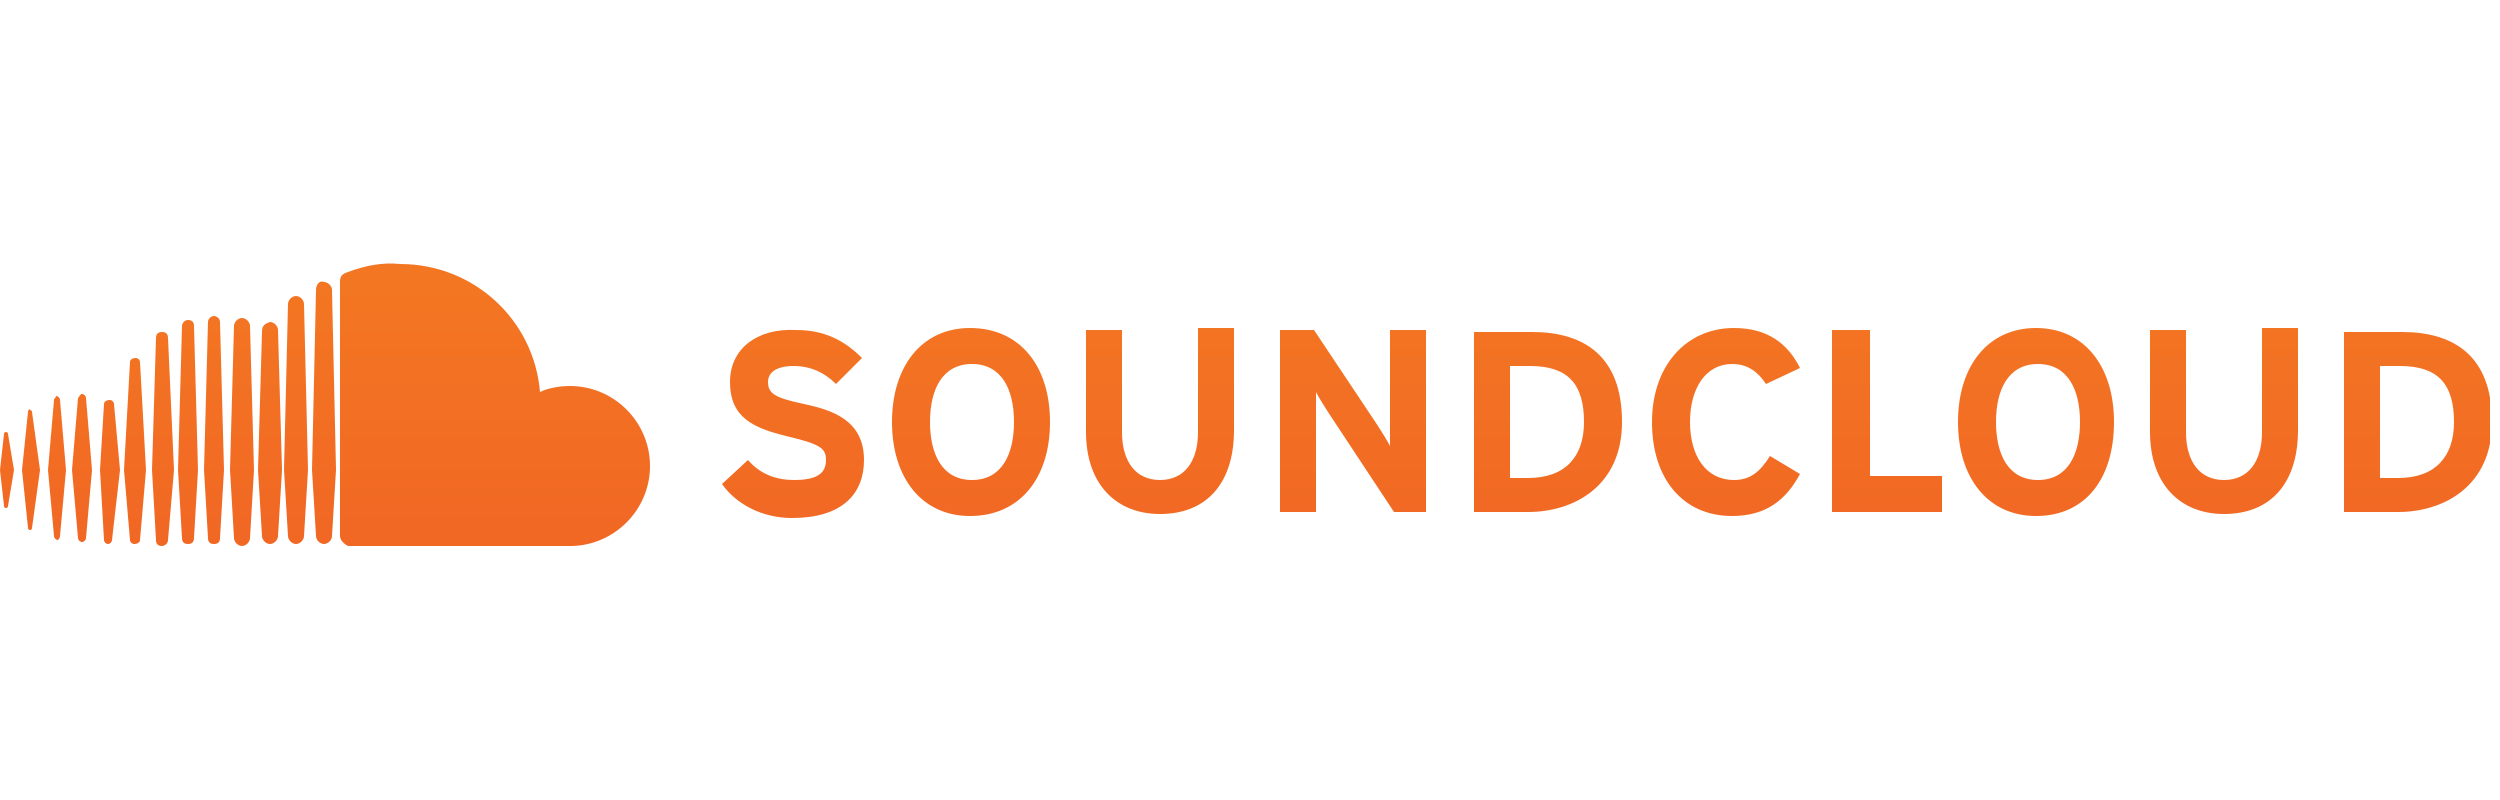
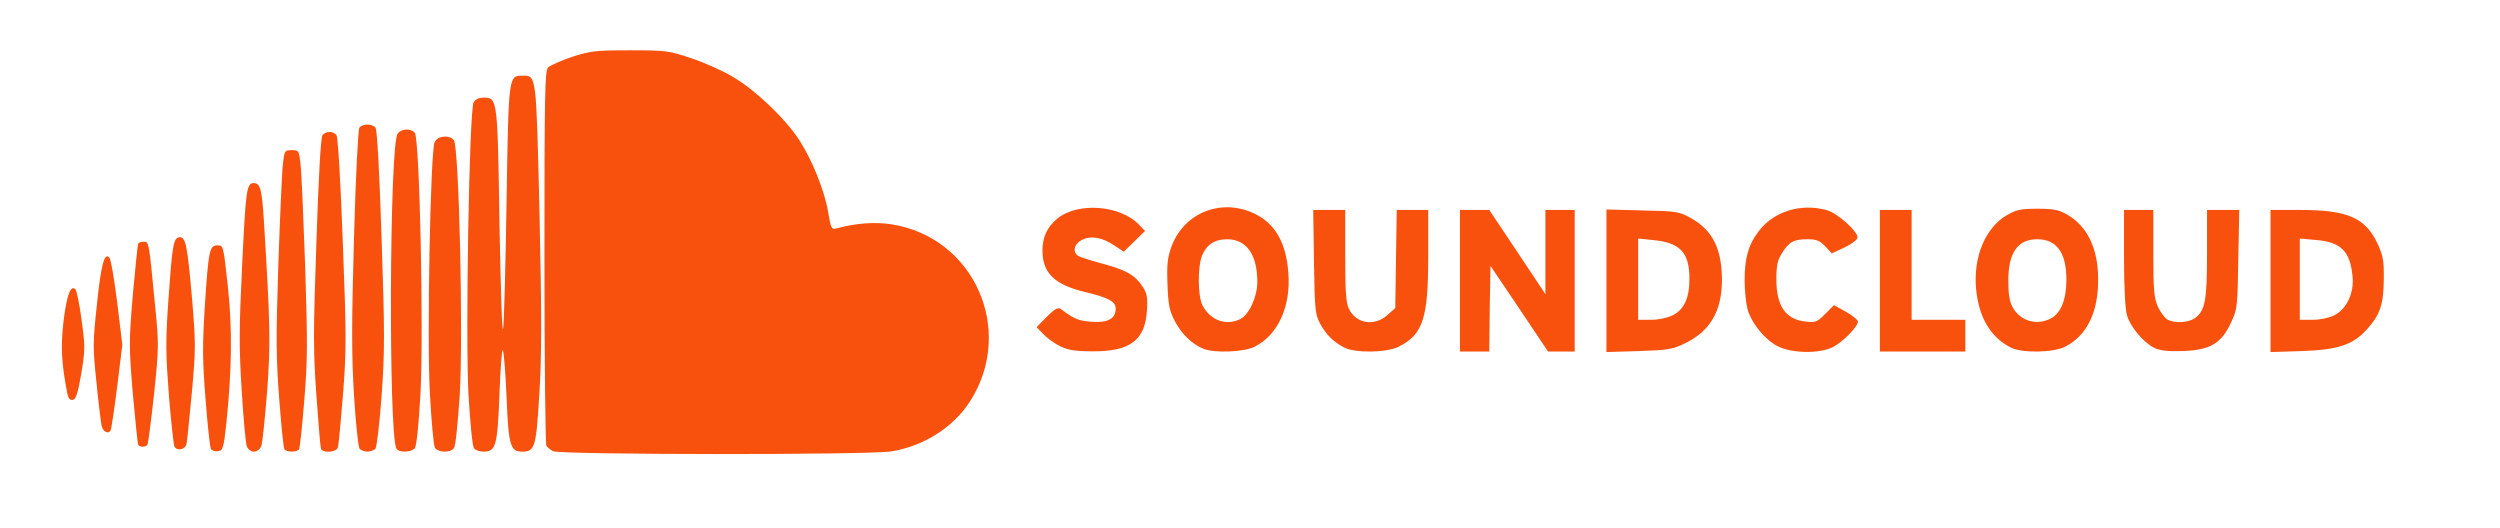
- <svg xmlns="http://www.w3.org/2000/svg" xmlns:xlink="http://www.w3.org/1999/xlink" width="125" height="40">
-   <defs>
-     <path id="a" d="M59.9 16.5v5.1c0 1.5-.7 2.4-1.9 2.4s-1.9-.9-1.9-2.4v-5.1h-1.8v5.1c0 2.6 1.5 4.1 3.7 4.1 2.3 0 3.7-1.5 3.7-4.2v-5.1h-1.8zm9.6 0v5.8c-.1-.2-.4-.7-.6-1l-3.2-4.8H64v9.1h1.8v-4-2c.1.2.4.7.6 1l3.3 5h1.6v-9.1h-1.8zm6 1.8h1c1.9 0 2.7.9 2.7 2.8 0 1.7-.9 2.8-2.8 2.8h-.9v-5.6zm-1.8-1.8v9.1h2.7c2.3 0 4.7-1.3 4.7-4.5 0-3.3-1.9-4.5-4.5-4.5h-2.9zm17.9 0v9.1h5.5v-1.8h-3.6v-7.3h-1.9zm21.5 0v5.1c0 1.5-.7 2.4-1.9 2.4s-1.9-.9-1.9-2.4v-5.1h-1.8v5.1c0 2.6 1.5 4.1 3.7 4.1 2.3 0 3.7-1.5 3.7-4.2v-5.1h-1.8zm5.9 1.8h1c1.9 0 2.7.9 2.7 2.8 0 1.7-.9 2.8-2.8 2.8h-.9v-5.6zm-1.8-1.8v9.1h2.7c2.3 0 4.7-1.3 4.7-4.5 0-3.3-1.9-4.5-4.5-4.5h-2.9zm-80.7 2.6c0 1.8 1.2 2.3 2.8 2.7 1.7.4 2 .6 2 1.2 0 .7-.5 1-1.6 1-.9 0-1.7-.3-2.3-1l-1.3 1.2c.7 1 2 1.7 3.5 1.7 2.5 0 3.6-1.2 3.6-2.9 0-2-1.6-2.5-3-2.8-1.4-.3-1.8-.5-1.8-1.1 0-.4.3-.8 1.3-.8.8 0 1.5.3 2.1.9l1.3-1.3c-.9-.9-1.9-1.4-3.3-1.4-1.9-.1-3.3.9-3.3 2.6m10 2c0-1.6.6-2.9 2.1-2.9s2.1 1.3 2.1 2.9c0 1.6-.6 2.9-2.1 2.9s-2.1-1.3-2.1-2.9m-1.9 0c0 2.8 1.5 4.7 3.9 4.7 2.5 0 4-1.9 4-4.7 0-2.8-1.5-4.7-4-4.7-2.4 0-3.9 1.9-3.9 4.7m38 0c0 2.9 1.6 4.7 4 4.7 1.7 0 2.7-.8 3.4-2.1l-1.5-.9c-.5.8-1 1.2-1.8 1.2-1.4 0-2.2-1.2-2.2-2.9s.8-2.9 2.1-2.9c.8 0 1.3.4 1.7 1l1.7-.8c-.6-1.2-1.6-2-3.3-2-2.4 0-4.1 1.9-4.1 4.7m17.2 0c0-1.6.6-2.9 2.1-2.9s2.1 1.3 2.1 2.9c0 1.6-.6 2.9-2.1 2.9s-2.1-1.3-2.1-2.9m-1.9 0c0 2.8 1.5 4.7 3.9 4.7 2.5 0 3.9-1.9 3.9-4.7 0-2.8-1.5-4.7-3.9-4.7s-3.9 1.9-3.9 4.7m-97.7.6L0 23.5l.2 1.8c0 .1.1.1.1.1.1 0 .1-.1.1-.1l.3-1.8-.3-1.8c0-.1-.1-.1-.1-.1s-.1 0-.1.1m1.2-1.1l-.3 2.9.3 2.9c0 .1.1.1.1.1.1 0 .1-.1.1-.1l.4-2.9-.4-2.9c0-.1-.1-.1-.1-.1 0-.1-.1 0-.1.1m3.8-.4L5 23.5l.2 3.5c0 .1.1.2.2.2s.2-.1.2-.2l.4-3.5-.3-3.3c0-.1-.1-.2-.2-.2-.2 0-.3.1-.3.2M2.7 20l-.3 3.5.3 3.3c0 .1.1.2.2.2 0 0 .1-.1.1-.2l.3-3.3L3 20c0-.1-.1-.2-.2-.2 0 .1-.1.1-.1.2m1.2-.1l-.3 3.6.3 3.4c0 .1.1.2.2.2s.2-.1.2-.2l.3-3.4-.3-3.6c0-.1-.1-.2-.2-.2s-.1.1-.2.2m2.6-1.8l-.3 5.4.3 3.5c0 .1.1.2.2.2.2 0 .3-.1.3-.2l.3-3.5-.3-5.4c0-.1-.1-.2-.2-.2-.2 0-.3.1-.3.2m1.3-1.2l-.2 6.6.2 3.5c0 .2.1.3.3.3.1 0 .3-.1.3-.3l.3-3.5-.3-6.6c0-.2-.1-.3-.3-.3-.2 0-.3.1-.3.3m5.3-.3l-.2 6.9.2 3.3c0 .2.2.4.4.4s.4-.2.4-.4l.2-3.3-.2-7c0-.2-.2-.4-.4-.4-.3.1-.4.2-.4.5m-4-.3l-.2 7.2.2 3.4c0 .2.1.3.3.3.2 0 .3-.1.3-.3l.2-3.4-.2-7.2c0-.2-.1-.3-.3-.3-.2 0-.3.2-.3.3m2.6 0l-.2 7.2.2 3.4c0 .2.2.4.4.4s.4-.2.4-.4l.2-3.4-.2-7.2c0-.2-.2-.4-.4-.4s-.4.2-.4.4m-1.3-.2l-.2 7.4.2 3.4c0 .2.1.3.3.3.2 0 .3-.1.3-.3l.2-3.4-.2-7.4c0-.2-.2-.3-.3-.3-.1 0-.3.1-.3.3m4-.9l-.2 8.3.2 3.3c0 .2.2.4.4.4s.4-.2.4-.4l.2-3.3-.2-8.3c0-.2-.2-.4-.4-.4s-.4.2-.4.4m1.4-.7l-.2 9 .2 3.3c0 .2.2.4.4.4s.4-.2.4-.4l.2-3.3-.2-9c0-.2-.2-.4-.4-.4-.2-.1-.4.1-.4.4m1.6-.9c-.3.1-.4.2-.4.5v12.7c0 .2.2.4.4.5h11.1c2.2 0 4-1.8 4-4s-1.8-4-4-4c-.5 0-1.1.1-1.5.3-.3-3.6-3.3-6.4-7-6.4-.9-.1-1.8.1-2.6.4" />
-   </defs>
-   <clipPath id="b">
-     <use xlink:href="#a" overflow="visible" />
-   </clipPath>
-   <linearGradient id="c" gradientUnits="userSpaceOnUse" x1="357.387" y1="281.287" x2="358.559" y2="281.287" gradientTransform="matrix(0 53.0063 53.0063 0 -14847.688 -18966.55)">
-     <stop offset="0" stop-color="#f8a01d" />
-     <stop offset=".713" stop-color="#f26e23" />
-     <stop offset="1" stop-color="#ef5826" />
-   </linearGradient>
-   <path clip-path="url(#b)" fill="url(#c)" d="M0 0h124.5v39.4H0z" />
+ <svg xmlns="http://www.w3.org/2000/svg" version="1" width="1024" height="216" viewBox="0 0 10240 2160">
+   <g fill="#f7510d">
+     <path d="M2265 1848c-11-6-23-16-27-22s-8-354-8-773c0-673 2-763 15-777 9-8 53-28 98-43 75-24 95-27 237-27 148 0 160 2 250 32 52 17 131 52 174 78 90 53 213 170 270 258 52 80 103 206 118 294 11 66 14 73 33 68 79-22 159-28 228-17 339 54 507 436 319 727-69 106-190 182-322 203-94 15-1358 14-1385-1zM864 1839c-4-7-14-98-22-203-13-161-13-222-3-383 15-229 19-248 52-248 24 0 24 2 42 165 19 175 17 343-6 565-11 101-14 110-34 113-11 2-24-2-29-9zM1011 1828c-5-13-14-115-21-228-11-174-11-253 2-518 15-308 18-332 48-332 26 0 33 26 41 156 26 424 28 497 13 699-9 110-19 210-24 223-6 13-18 22-30 22s-24-9-29-22zM1165 1840c-4-6-13-97-21-203-13-163-14-246-4-552 7-198 15-385 19-415 6-53 7-55 36-55s30 2 36 58c4 32 12 221 19 420 10 315 10 386-4 550-8 103-18 192-21 197-8 13-52 13-60 0zM1315 1838c-3-7-11-105-19-218-13-180-13-257 0-629 9-273 18-429 25-438 14-16 43-17 57 0 6 7 17 187 26 437 15 390 15 443 1 625-9 110-18 208-21 218-6 20-62 24-69 5zM1473 1838c-6-7-16-106-23-219-10-165-10-292 0-645 7-258 17-444 22-451 13-17 53-17 66 0 7 7 16 182 25 454 13 388 13 465 0 644-8 112-20 210-25 217-6 6-21 12-33 12s-27-6-32-12zM1624 1838c-33-53-29-1251 5-1291 16-21 54-22 70-3 20 23 37 825 23 1073-7 124-16 211-23 219-14 17-65 19-75 2zM1781 1833c-5-10-14-108-20-219-13-221 2-990 19-1031 11-27 60-32 79-9 21 25 39 799 24 1045-8 119-17 209-24 217-16 20-66 18-78-3zM1942 1837c-7-7-16-103-23-219-13-240 3-1165 21-1199 7-12 21-19 40-19 58 0 58-1 66 525 5 269 11 454 15 420 4-33 10-269 14-525 8-508 8-510 64-510 59 0 57-14 71 571 9 420 9 580-1 735-13 216-18 234-70 234-49 0-56-26-64-220-4-96-11-184-15-195-4-10-10 68-14 175-8 216-15 240-65 240-16 0-33-6-39-13zM715 1830c-4-6-14-100-23-208-13-169-14-222-3-382 16-232 21-264 44-268 27-5 34 28 53 244 16 191 16 212 0 390-10 104-19 199-22 212-5 23-37 31-49 12zM566 1822c-2-4-12-98-22-210-16-192-16-212 0-404 10-112 20-206 22-210 3-5 13-8 23-8 21 0 21-2 46 260 16 160 16 172-4 364-12 109-24 202-27 207-6 11-31 12-38 1zM416 1743c-3-16-13-95-21-178-15-140-15-161 2-318 17-163 30-214 51-192 6 6 20 88 32 184l21 173-21 172c-12 94-24 174-27 179-10 17-32 5-37-20zM276 1613c-24-123-28-192-16-295 13-108 29-153 49-133 5 6 17 62 25 125 15 108 15 122-1 220-14 81-22 106-35 108-11 2-18-6-22-25zM4344 1419c-23-11-54-33-70-50l-28-29 42-43c31-31 46-39 56-32 58 43 73 49 128 53 66 5 98-13 98-54 0-29-30-45-126-68-125-30-174-78-174-169 0-56 18-95 60-131 84-70 261-56 337 26l23 24-44 43-43 42-38-25c-48-33-95-42-132-24-34 16-42 52-15 67 10 5 55 20 98 31 96 26 132 46 162 91 20 29 23 44 20 99-7 123-68 170-223 169-69 0-100-5-131-20zM4930 1429c-47-19-90-61-117-112-23-44-28-68-31-152s0-109 17-157c52-137 203-197 337-134 86 40 132 119 141 243 11 138-42 255-138 303-42 22-163 27-209 9zm150-122c36-18 70-91 70-152 0-112-44-175-124-175-50 0-83 21-102 66s-18 167 1 204c32 62 97 86 155 57zM5505 1423c-44-23-74-53-98-98-20-37-22-58-25-252l-3-213h131v186c0 147 3 193 15 219 30 61 104 73 157 26l33-29 3-201 3-201h129v188c0 256-21 322-121 372-49 25-179 27-224 3zM5980 1150V860h120l115 172 115 173V860h120v580h-109l-118-176-118-175-3 175-2 176h-120v-290zM6580 1150V858l148 4c140 3 149 4 199 32 88 49 127 127 126 257-1 124-49 206-151 255-51 25-70 28-189 32l-133 4v-292zm270 142c48-23 70-71 70-150 0-109-39-149-152-159l-58-6v333h53c29 0 67-8 87-18zM7279 1417c-52-28-104-92-121-150-6-23-12-76-12-117 0-93 15-147 57-202 61-82 174-117 280-87 44 12 130 90 125 113-1 9-26 27-54 40l-51 24-27-29c-23-24-36-29-73-29-56 0-76 11-104 57-19 30-23 52-23 108 0 108 38 163 118 172 42 5 48 3 82-31l36-36 49 27c27 16 49 33 49 40 0 21-61 83-101 104-57 29-171 27-230-4zM7700 1150V860h130v450h220v130h-350v-290zM8235 1423c-83-43-130-124-141-240-12-130 38-250 125-301 40-23 57-27 126-27 66 0 87 4 122 24 82 47 126 137 127 261 2 137-46 235-135 280-49 25-179 27-224 3zm164-118c42-21 65-77 65-160 0-110-40-165-119-165-81 0-119 55-119 170 0 52 5 85 17 107 30 57 98 78 156 48zM8822 1424c-44-23-96-85-110-133-7-23-12-115-12-235V860h120v178c0 152 3 183 19 219 11 23 28 46 39 52 30 16 84 13 111-5 43-31 51-70 51-264V860h132l-4 203c-3 194-4 204-30 259-39 85-86 112-197 116-65 2-94-2-119-14zM9300 1151V860h123c193 0 266 32 316 139 22 48 26 69 25 146-1 102-15 144-69 204-58 64-119 84-267 89l-128 4v-291zm260 141c51-25 83-91 76-159-9-104-48-142-150-150l-66-6v333h53c29 0 67-8 87-18z" />
+   </g>
</svg>
